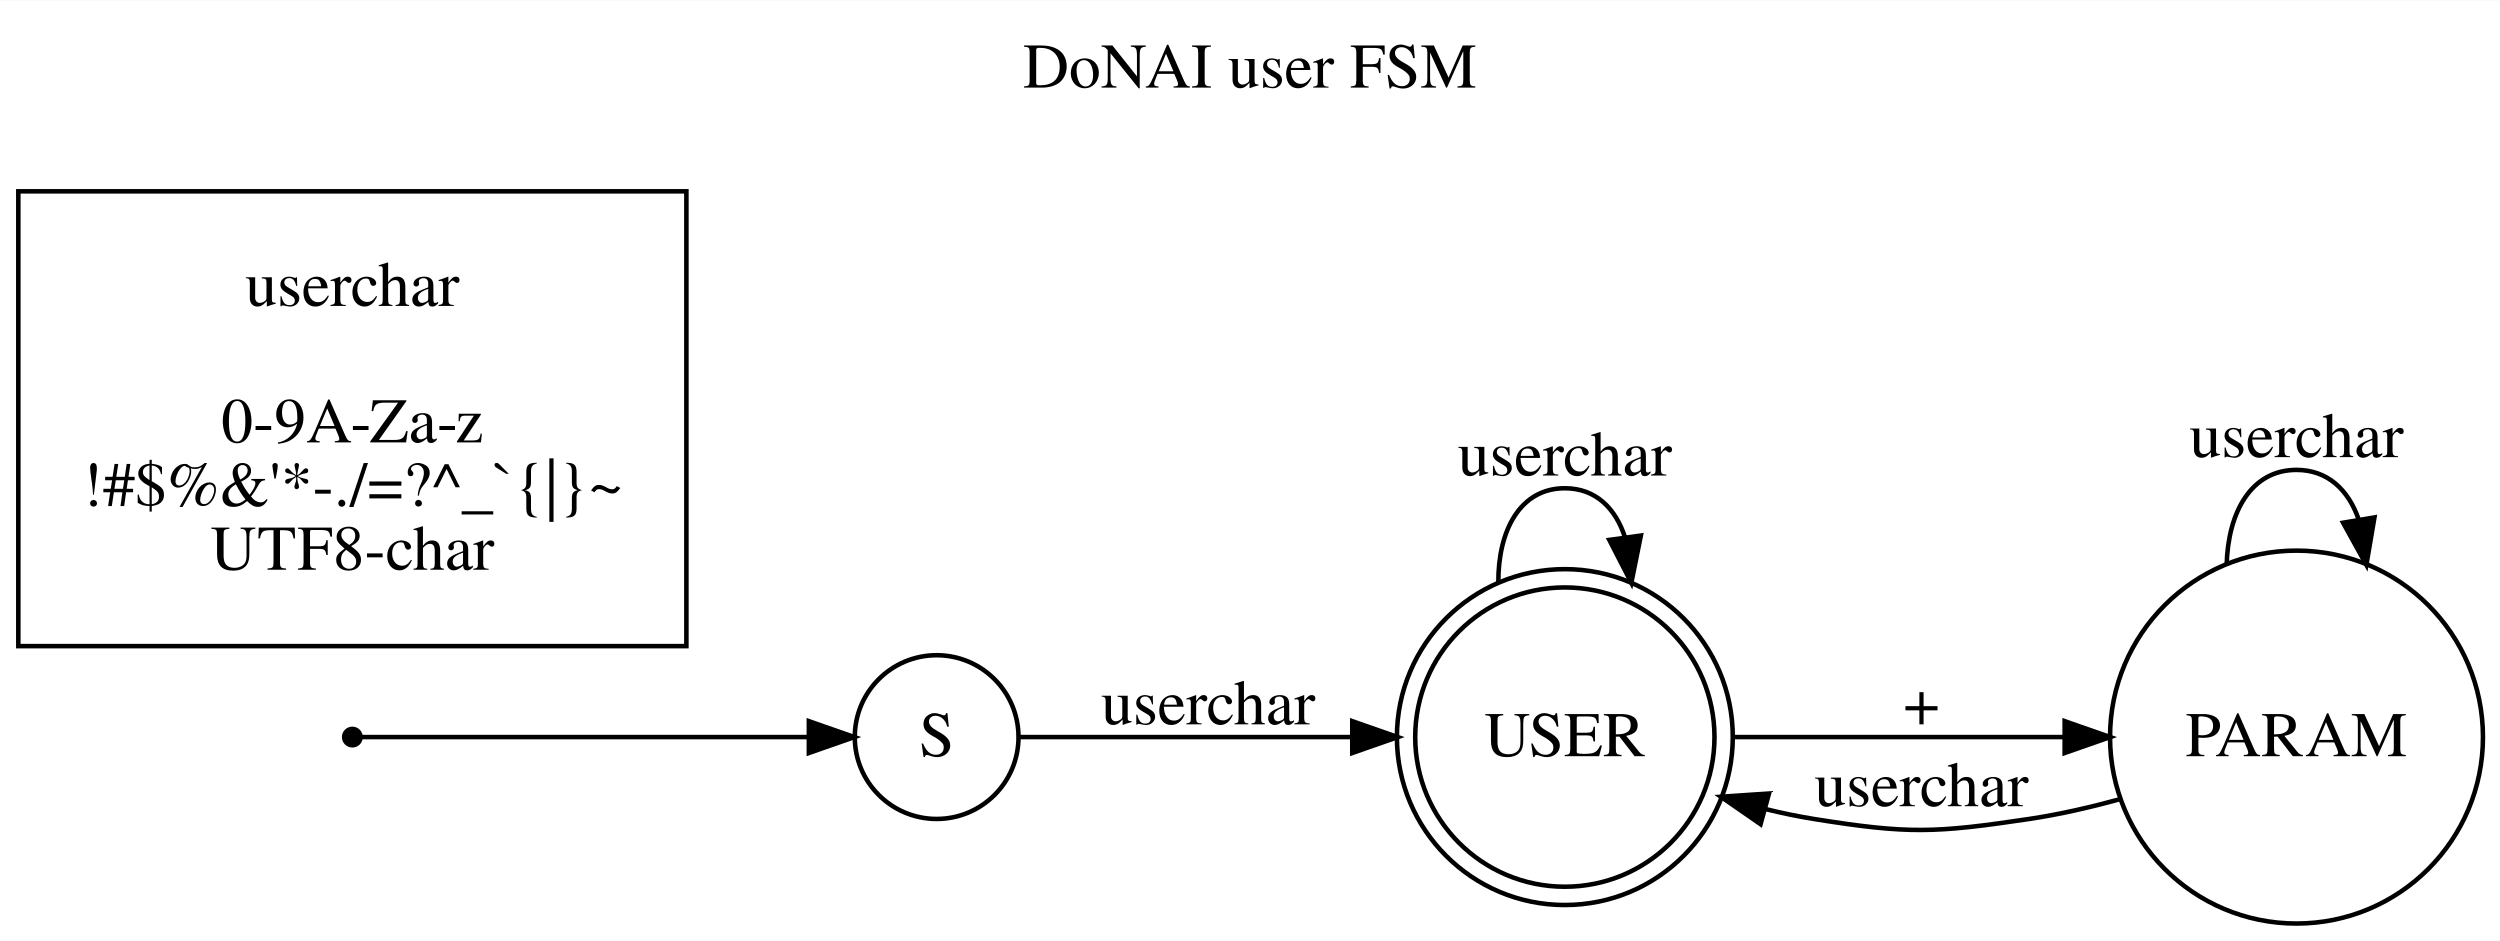
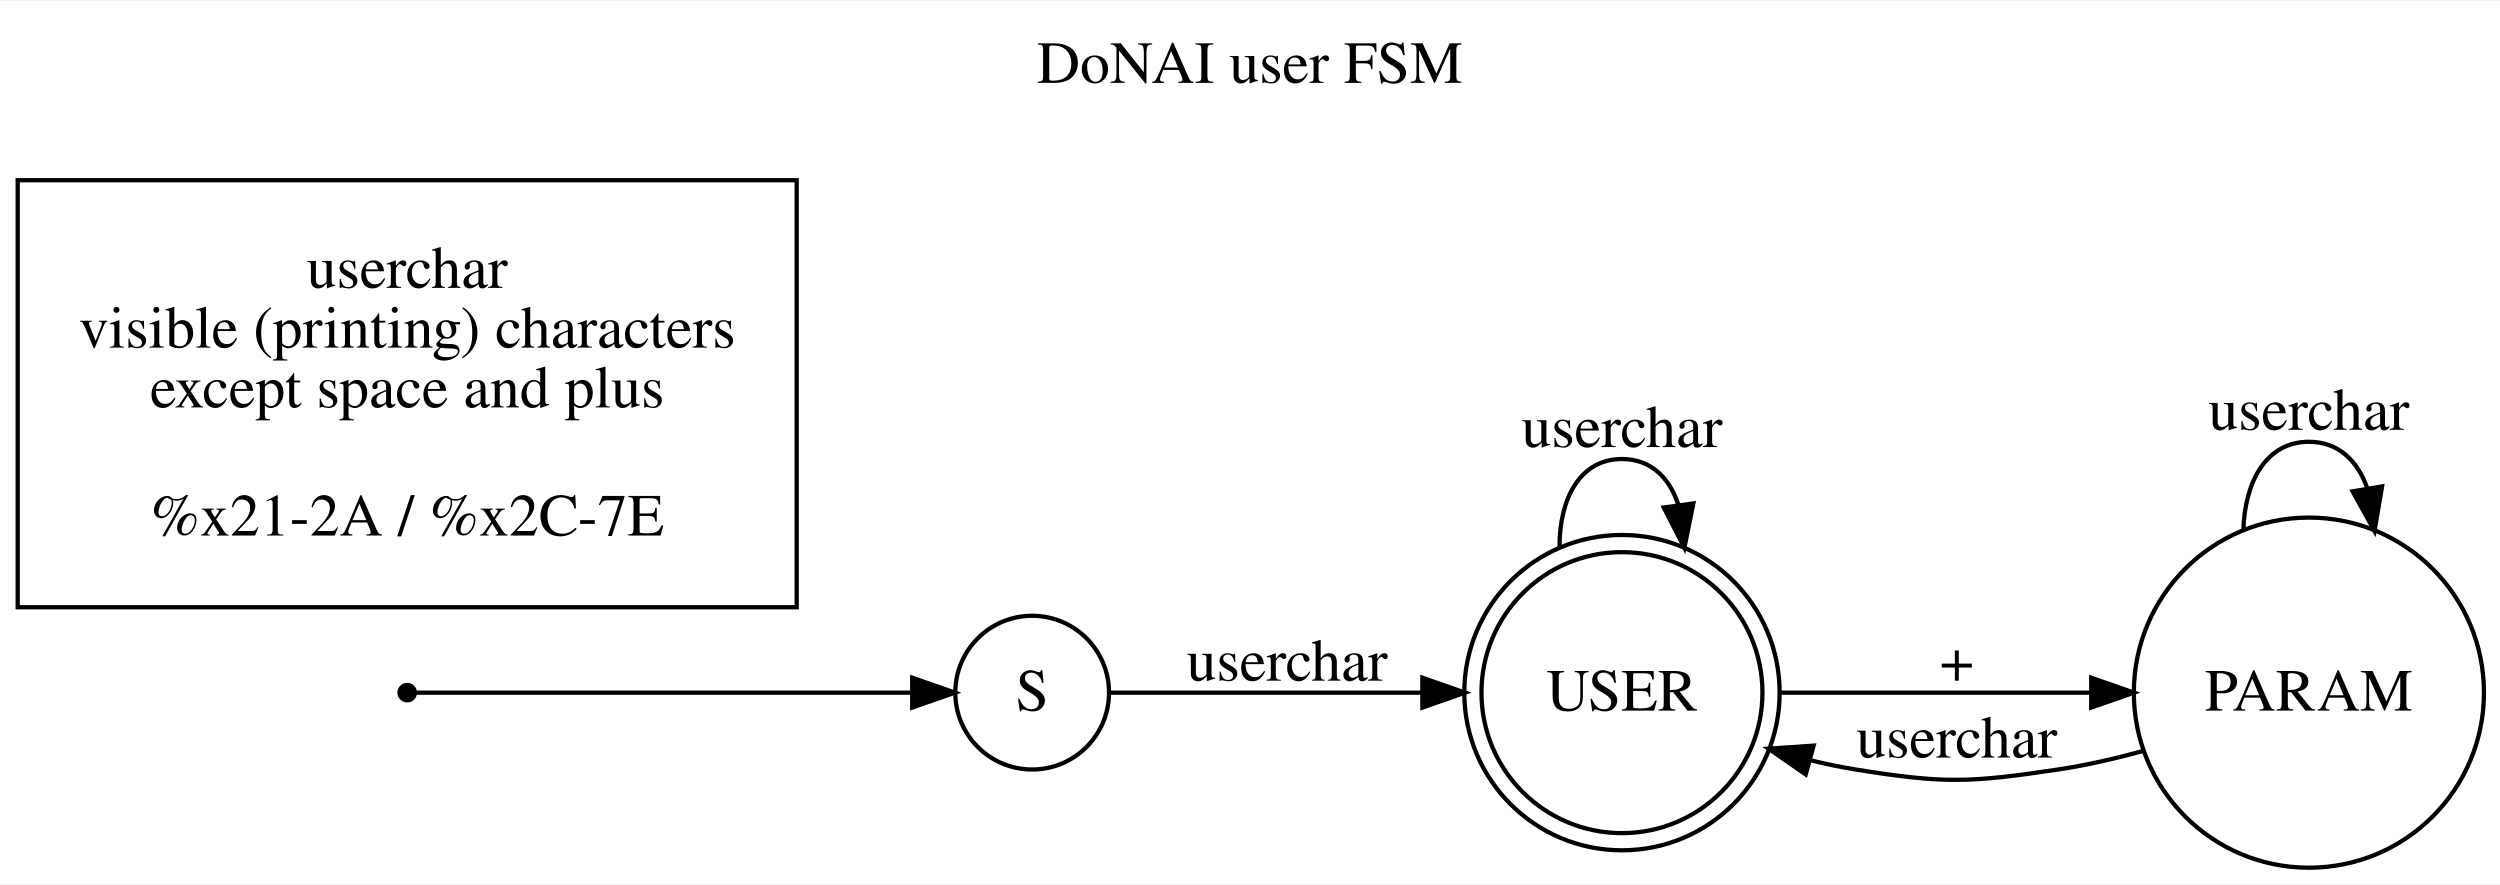
- <svg xmlns="http://www.w3.org/2000/svg" width="550pt" height="207pt" viewBox="0.00 0.00 549.69 206.75">
+ <svg xmlns="http://www.w3.org/2000/svg" width="585pt" height="207pt" viewBox="0.00 0.00 585.47 206.75">
  <g id="graph0" class="graph" transform="scale(1 1) rotate(0) translate(4 202.748)">
-     <polygon fill="#ffffff" stroke="transparent" points="-4,4 -4,-202.748 545.694,-202.748 545.694,4 -4,4" />
-     <text text-anchor="middle" x="270.847" y="-183.548" font-family="Times,serif" font-size="14.00" fill="#000000">DoNAI user FSM</text>
+     <polygon fill="#ffffff" stroke="transparent" points="-4,4 -4,-202.748 581.466,-202.748 581.466,4 -4,4" />
+     <text text-anchor="middle" x="288.733" y="-183.548" font-family="Times,serif" font-size="14.00" fill="#000000">DoNAI user FSM</text>
    <g id="node1" class="node">
-       <ellipse fill="none" stroke="#000000" cx="340.071" cy="-40.748" rx="32.902" ry="32.902" />
-       <ellipse fill="none" stroke="#000000" cx="340.071" cy="-40.748" rx="36.925" ry="36.925" />
-       <text text-anchor="middle" x="340.071" y="-36.548" font-family="Times,serif" font-size="14.00" fill="#000000">USER</text>
+       <ellipse fill="none" stroke="#000000" cx="375.844" cy="-40.748" rx="32.902" ry="32.902" />
+       <ellipse fill="none" stroke="#000000" cx="375.844" cy="-40.748" rx="36.925" ry="36.925" />
+       <text text-anchor="middle" x="375.844" y="-36.548" font-family="Times,serif" font-size="14.00" fill="#000000">USER</text>
    </g>
    <g id="edge3" class="edge">
-       <path fill="none" stroke="#000000" d="M325.447,-74.675C325.371,-86.198 330.245,-95.46 340.071,-95.46 346.827,-95.46 351.242,-91.082 353.317,-84.602" />
-       <polygon fill="#000000" stroke="#000000" points="356.786,-85.062 354.695,-74.675 349.853,-84.099 356.786,-85.062" />
-       <text text-anchor="middle" x="340.071" y="-98.26" font-family="Times,serif" font-size="14.00" fill="#000000">userchar</text>
+       <path fill="none" stroke="#000000" d="M361.22,-74.675C361.143,-86.198 366.018,-95.46 375.844,-95.46 382.599,-95.46 387.014,-91.082 389.089,-84.602" />
+       <polygon fill="#000000" stroke="#000000" points="392.559,-85.062 390.468,-74.675 385.626,-84.099 392.559,-85.062" />
+       <text text-anchor="middle" x="375.844" y="-98.26" font-family="Times,serif" font-size="14.00" fill="#000000">userchar</text>
    </g>
    <g id="node4" class="node">
-       <ellipse fill="none" stroke="#000000" cx="500.946" cy="-40.748" rx="40.998" ry="40.998" />
-       <text text-anchor="middle" x="500.946" y="-36.548" font-family="Times,serif" font-size="14.00" fill="#000000">PARAM</text>
+       <ellipse fill="none" stroke="#000000" cx="536.718" cy="-40.748" rx="40.998" ry="40.998" />
+       <text text-anchor="middle" x="536.718" y="-36.548" font-family="Times,serif" font-size="14.00" fill="#000000">PARAM</text>
    </g>
    <g id="edge4" class="edge">
-       <path fill="none" stroke="#000000" d="M376.979,-40.748C398.555,-40.748 426.109,-40.748 449.759,-40.748" />
-       <polygon fill="#000000" stroke="#000000" points="449.969,-44.248 459.969,-40.748 449.969,-37.248 449.969,-44.248" />
-       <text text-anchor="middle" x="418.49" y="-43.548" font-family="Times,serif" font-size="14.00" fill="#000000">+</text>
+       <path fill="none" stroke="#000000" d="M412.752,-40.748C434.327,-40.748 461.882,-40.748 485.531,-40.748" />
+       <polygon fill="#000000" stroke="#000000" points="485.741,-44.248 495.741,-40.748 485.741,-37.248 485.741,-44.248" />
+       <text text-anchor="middle" x="454.263" y="-43.548" font-family="Times,serif" font-size="14.00" fill="#000000">+</text>
    </g>
    <g id="node2" class="node">
-       <ellipse fill="#000000" stroke="#000000" cx="73.473" cy="-40.748" rx="1.8" ry="1.8" />
+       <ellipse fill="#000000" stroke="#000000" cx="91.359" cy="-40.748" rx="1.8" ry="1.8" />
    </g>
    <g id="node3" class="node">
-       <ellipse fill="none" stroke="#000000" cx="201.945" cy="-40.748" rx="18" ry="18" />
-       <text text-anchor="middle" x="201.945" y="-36.548" font-family="Times,serif" font-size="14.00" fill="#000000">S</text>
+       <ellipse fill="none" stroke="#000000" cx="237.718" cy="-40.748" rx="18" ry="18" />
+       <text text-anchor="middle" x="237.718" y="-36.548" font-family="Times,serif" font-size="14.00" fill="#000000">S</text>
    </g>
    <g id="edge1" class="edge">
-       <path fill="none" stroke="#000000" d="M75.289,-40.748C85.801,-40.748 139.565,-40.748 173.579,-40.748" />
-       <polygon fill="#000000" stroke="#000000" points="173.849,-44.248 183.849,-40.748 173.849,-37.248 173.849,-44.248" />
+       <path fill="none" stroke="#000000" d="M93.428,-40.748C105.846,-40.748 171.234,-40.748 209.591,-40.748" />
+       <polygon fill="#000000" stroke="#000000" points="209.627,-44.248 219.627,-40.748 209.627,-37.248 209.627,-44.248" />
    </g>
    <g id="edge2" class="edge">
-       <path fill="none" stroke="#000000" d="M220.003,-40.748C238.513,-40.748 268.068,-40.748 293.222,-40.748" />
-       <polygon fill="#000000" stroke="#000000" points="293.328,-44.248 303.328,-40.748 293.328,-37.248 293.328,-44.248" />
-       <text text-anchor="middle" x="261.652" y="-43.548" font-family="Times,serif" font-size="14.00" fill="#000000">userchar</text>
+       <path fill="none" stroke="#000000" d="M255.775,-40.748C274.286,-40.748 303.84,-40.748 328.995,-40.748" />
+       <polygon fill="#000000" stroke="#000000" points="329.101,-44.248 339.101,-40.748 329.101,-37.248 329.101,-44.248" />
+       <text text-anchor="middle" x="297.425" y="-43.548" font-family="Times,serif" font-size="14.00" fill="#000000">userchar</text>
    </g>
    <g id="edge6" class="edge">
-       <path fill="none" stroke="#000000" d="M462.453,-27.179C455.777,-25.339 448.844,-23.743 442.198,-22.748 421.357,-19.627 415.591,-19.413 394.784,-22.748 391.322,-23.303 387.782,-24.043 384.25,-24.908" />
-       <polygon fill="#000000" stroke="#000000" points="383.102,-21.594 374.391,-27.624 384.961,-28.343 383.102,-21.594" />
-       <text text-anchor="middle" x="418.49" y="-25.548" font-family="Times,serif" font-size="14.00" fill="#000000">userchar</text>
+       <path fill="none" stroke="#000000" d="M498.225,-27.179C491.549,-25.339 484.616,-23.743 477.97,-22.748 457.13,-19.627 451.363,-19.413 430.556,-22.748 427.094,-23.303 423.554,-24.043 420.022,-24.908" />
+       <polygon fill="#000000" stroke="#000000" points="418.875,-21.594 410.163,-27.624 420.734,-28.343 418.875,-21.594" />
+       <text text-anchor="middle" x="454.263" y="-25.548" font-family="Times,serif" font-size="14.00" fill="#000000">userchar</text>
    </g>
    <g id="edge5" class="edge">
-       <path fill="none" stroke="#000000" d="M485.586,-78.606C485.896,-90.307 491.016,-99.496 500.946,-99.496 507.772,-99.496 512.326,-95.153 514.606,-88.636" />
-       <polygon fill="#000000" stroke="#000000" points="518.085,-89.05 516.306,-78.606 511.184,-87.88 518.085,-89.05" />
-       <text text-anchor="middle" x="500.946" y="-102.296" font-family="Times,serif" font-size="14.00" fill="#000000">userchar</text>
+       <path fill="none" stroke="#000000" d="M521.358,-78.606C521.668,-90.307 526.788,-99.496 536.718,-99.496 543.545,-99.496 548.098,-95.153 550.378,-88.636" />
+       <polygon fill="#000000" stroke="#000000" points="553.858,-89.05 552.078,-78.606 546.956,-87.88 553.858,-89.05" />
+       <text text-anchor="middle" x="536.718" y="-102.296" font-family="Times,serif" font-size="14.00" fill="#000000">userchar</text>
    </g>
    <g id="node5" class="node">
-       <polygon fill="none" stroke="#000000" points="146.918,-160.748 .027,-160.748 .027,-60.748 146.918,-60.748 146.918,-160.748" />
-       <text text-anchor="middle" x="73.473" y="-135.548" font-family="Times,serif" font-size="14.00" fill="#000000">userchar </text>
-       <text text-anchor="middle" x="73.473" y="-105.548" font-family="Times,serif" font-size="14.00" fill="#000000">0-9A-Za-z</text>
-       <text text-anchor="middle" x="73.473" y="-91.548" font-family="Times,serif" font-size="14.00" fill="#000000">!#$%&amp;'*-./=?^_`{|}~</text>
-       <text text-anchor="middle" x="73.473" y="-77.548" font-family="Times,serif" font-size="14.00" fill="#000000">UTF8-char</text>
+       <polygon fill="none" stroke="#000000" points="182.577,-160.748 .141,-160.748 .141,-60.748 182.577,-60.748 182.577,-160.748" />
+       <text text-anchor="middle" x="91.359" y="-135.548" font-family="Times,serif" font-size="14.00" fill="#000000">userchar</text>
+       <text text-anchor="middle" x="91.359" y="-121.548" font-family="Times,serif" font-size="14.00" fill="#000000">visible (printing) characters</text>
+       <text text-anchor="middle" x="91.359" y="-107.548" font-family="Times,serif" font-size="14.00" fill="#000000">except space and plus</text>
+       <text text-anchor="middle" x="91.359" y="-77.548" font-family="Times,serif" font-size="14.00" fill="#000000">%x21-2A / %x2C-7E</text>
    </g>
  </g>
</svg>
